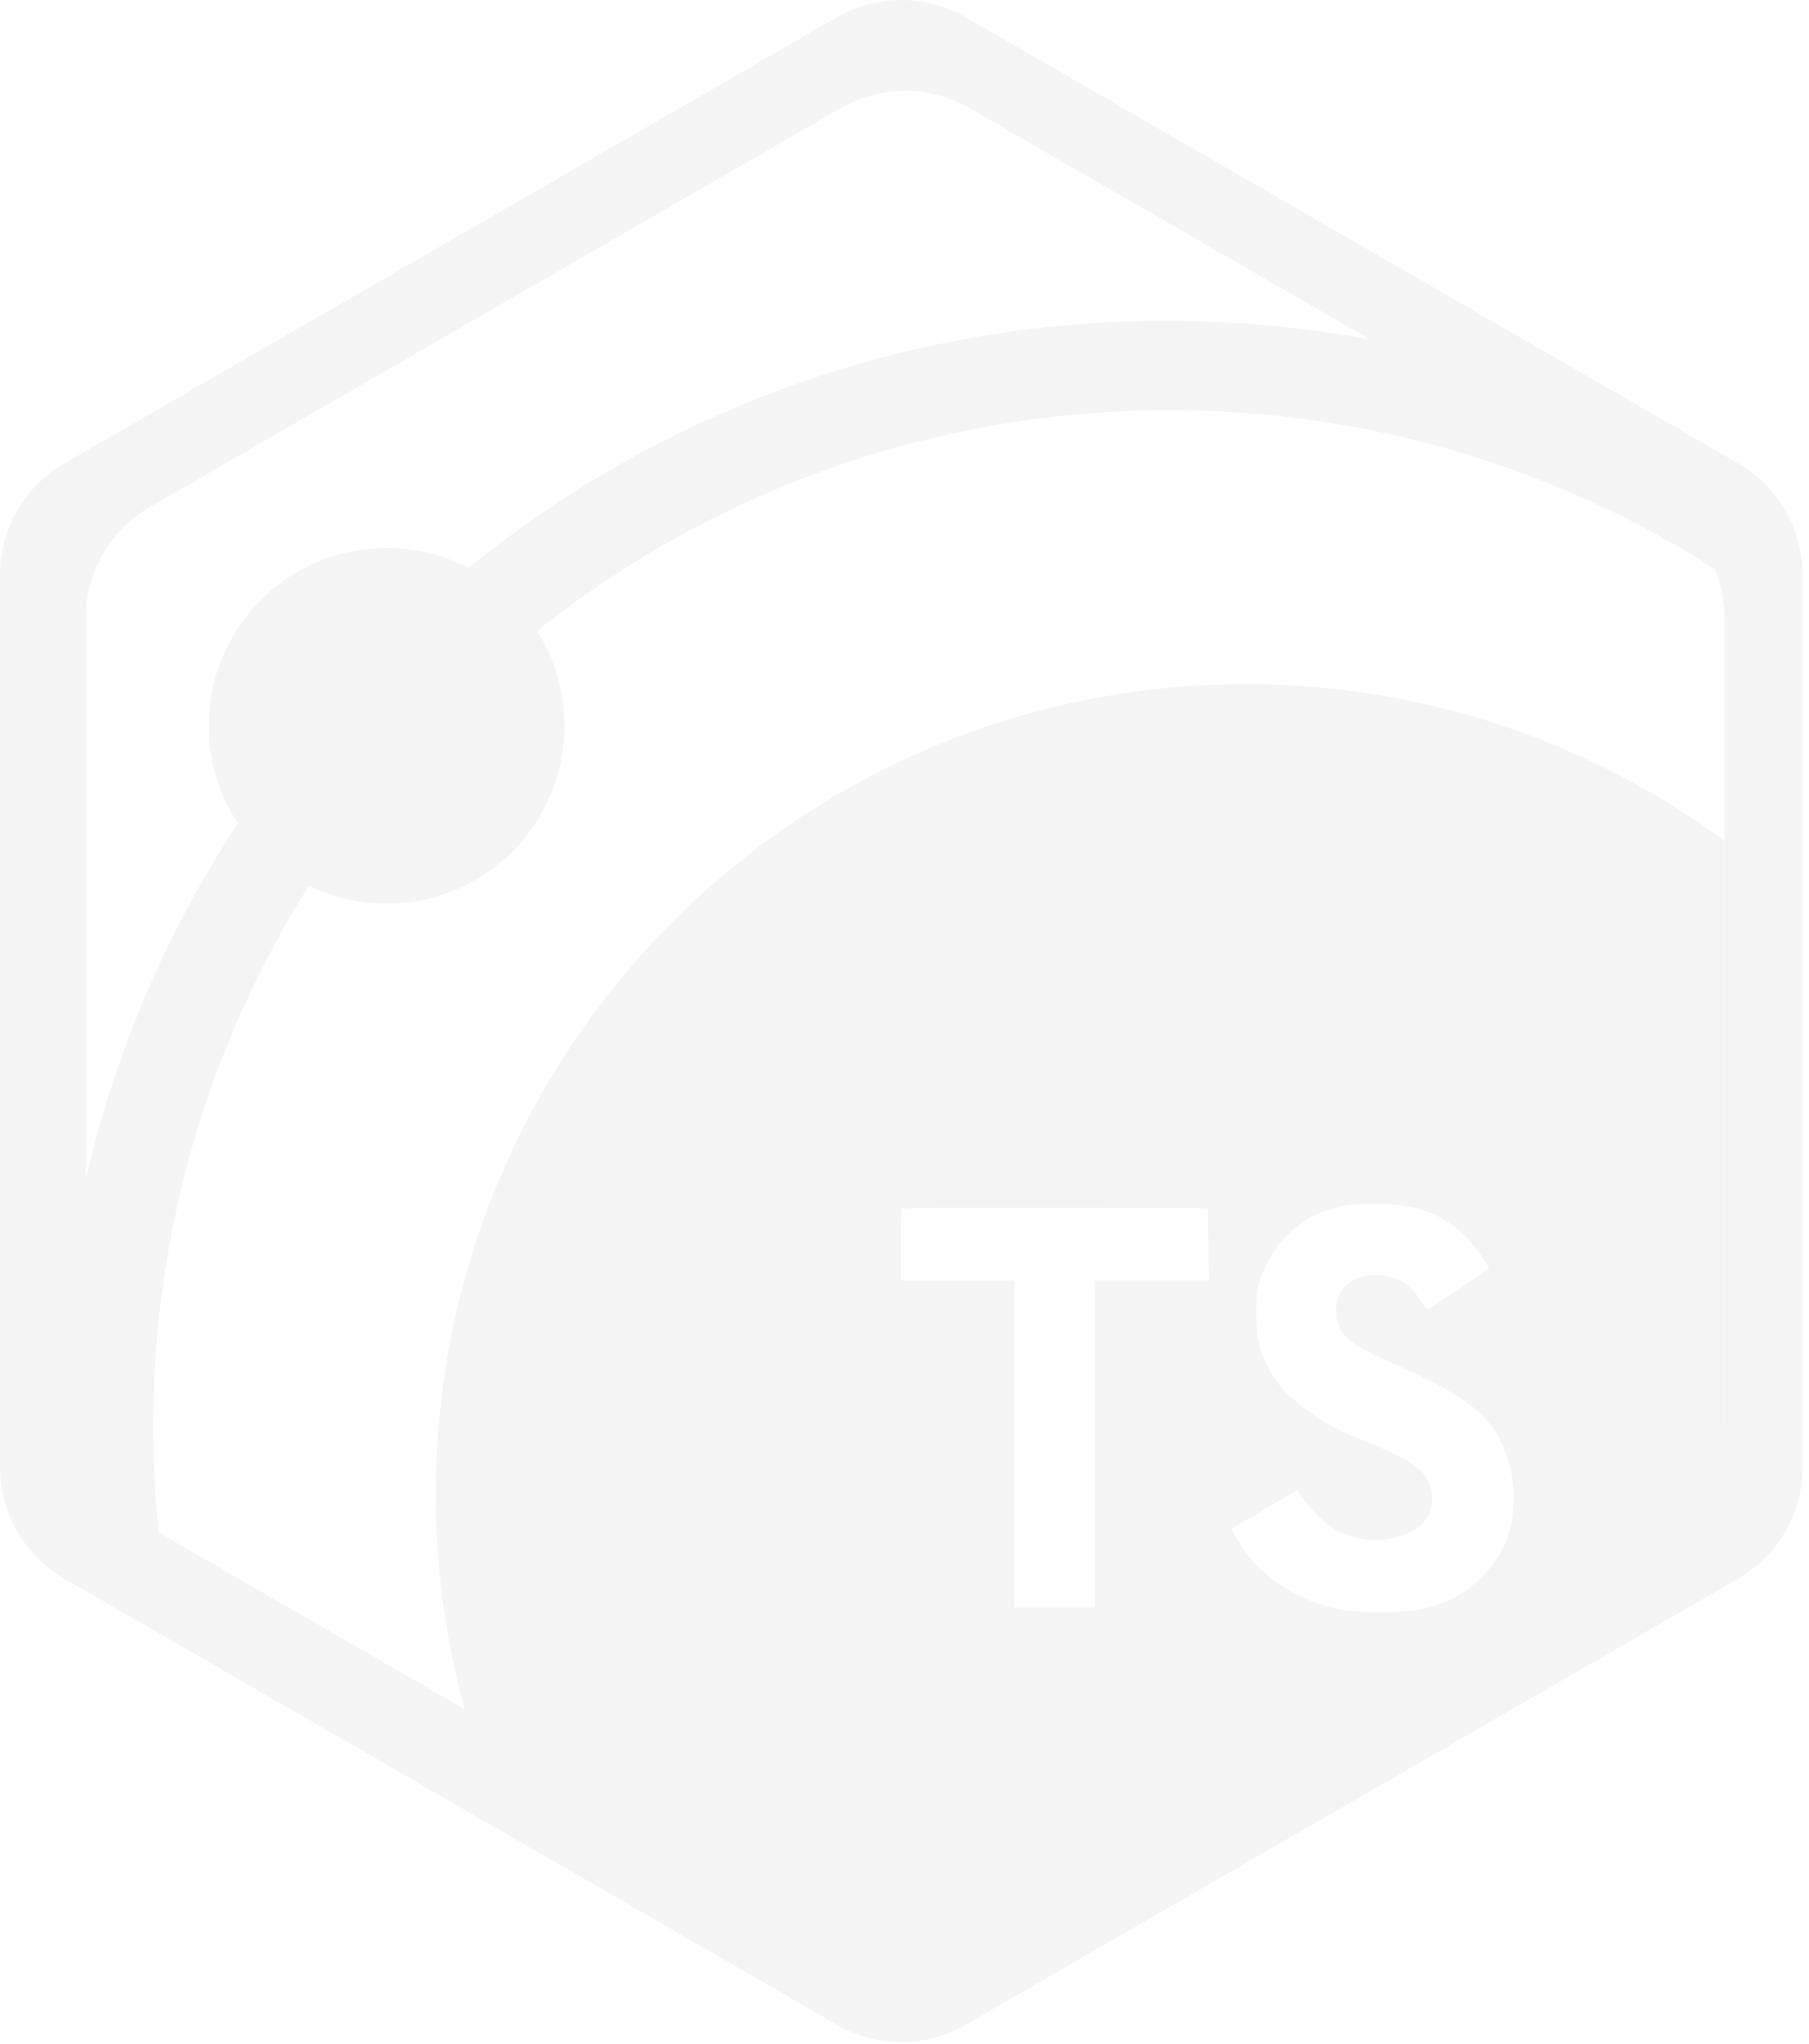
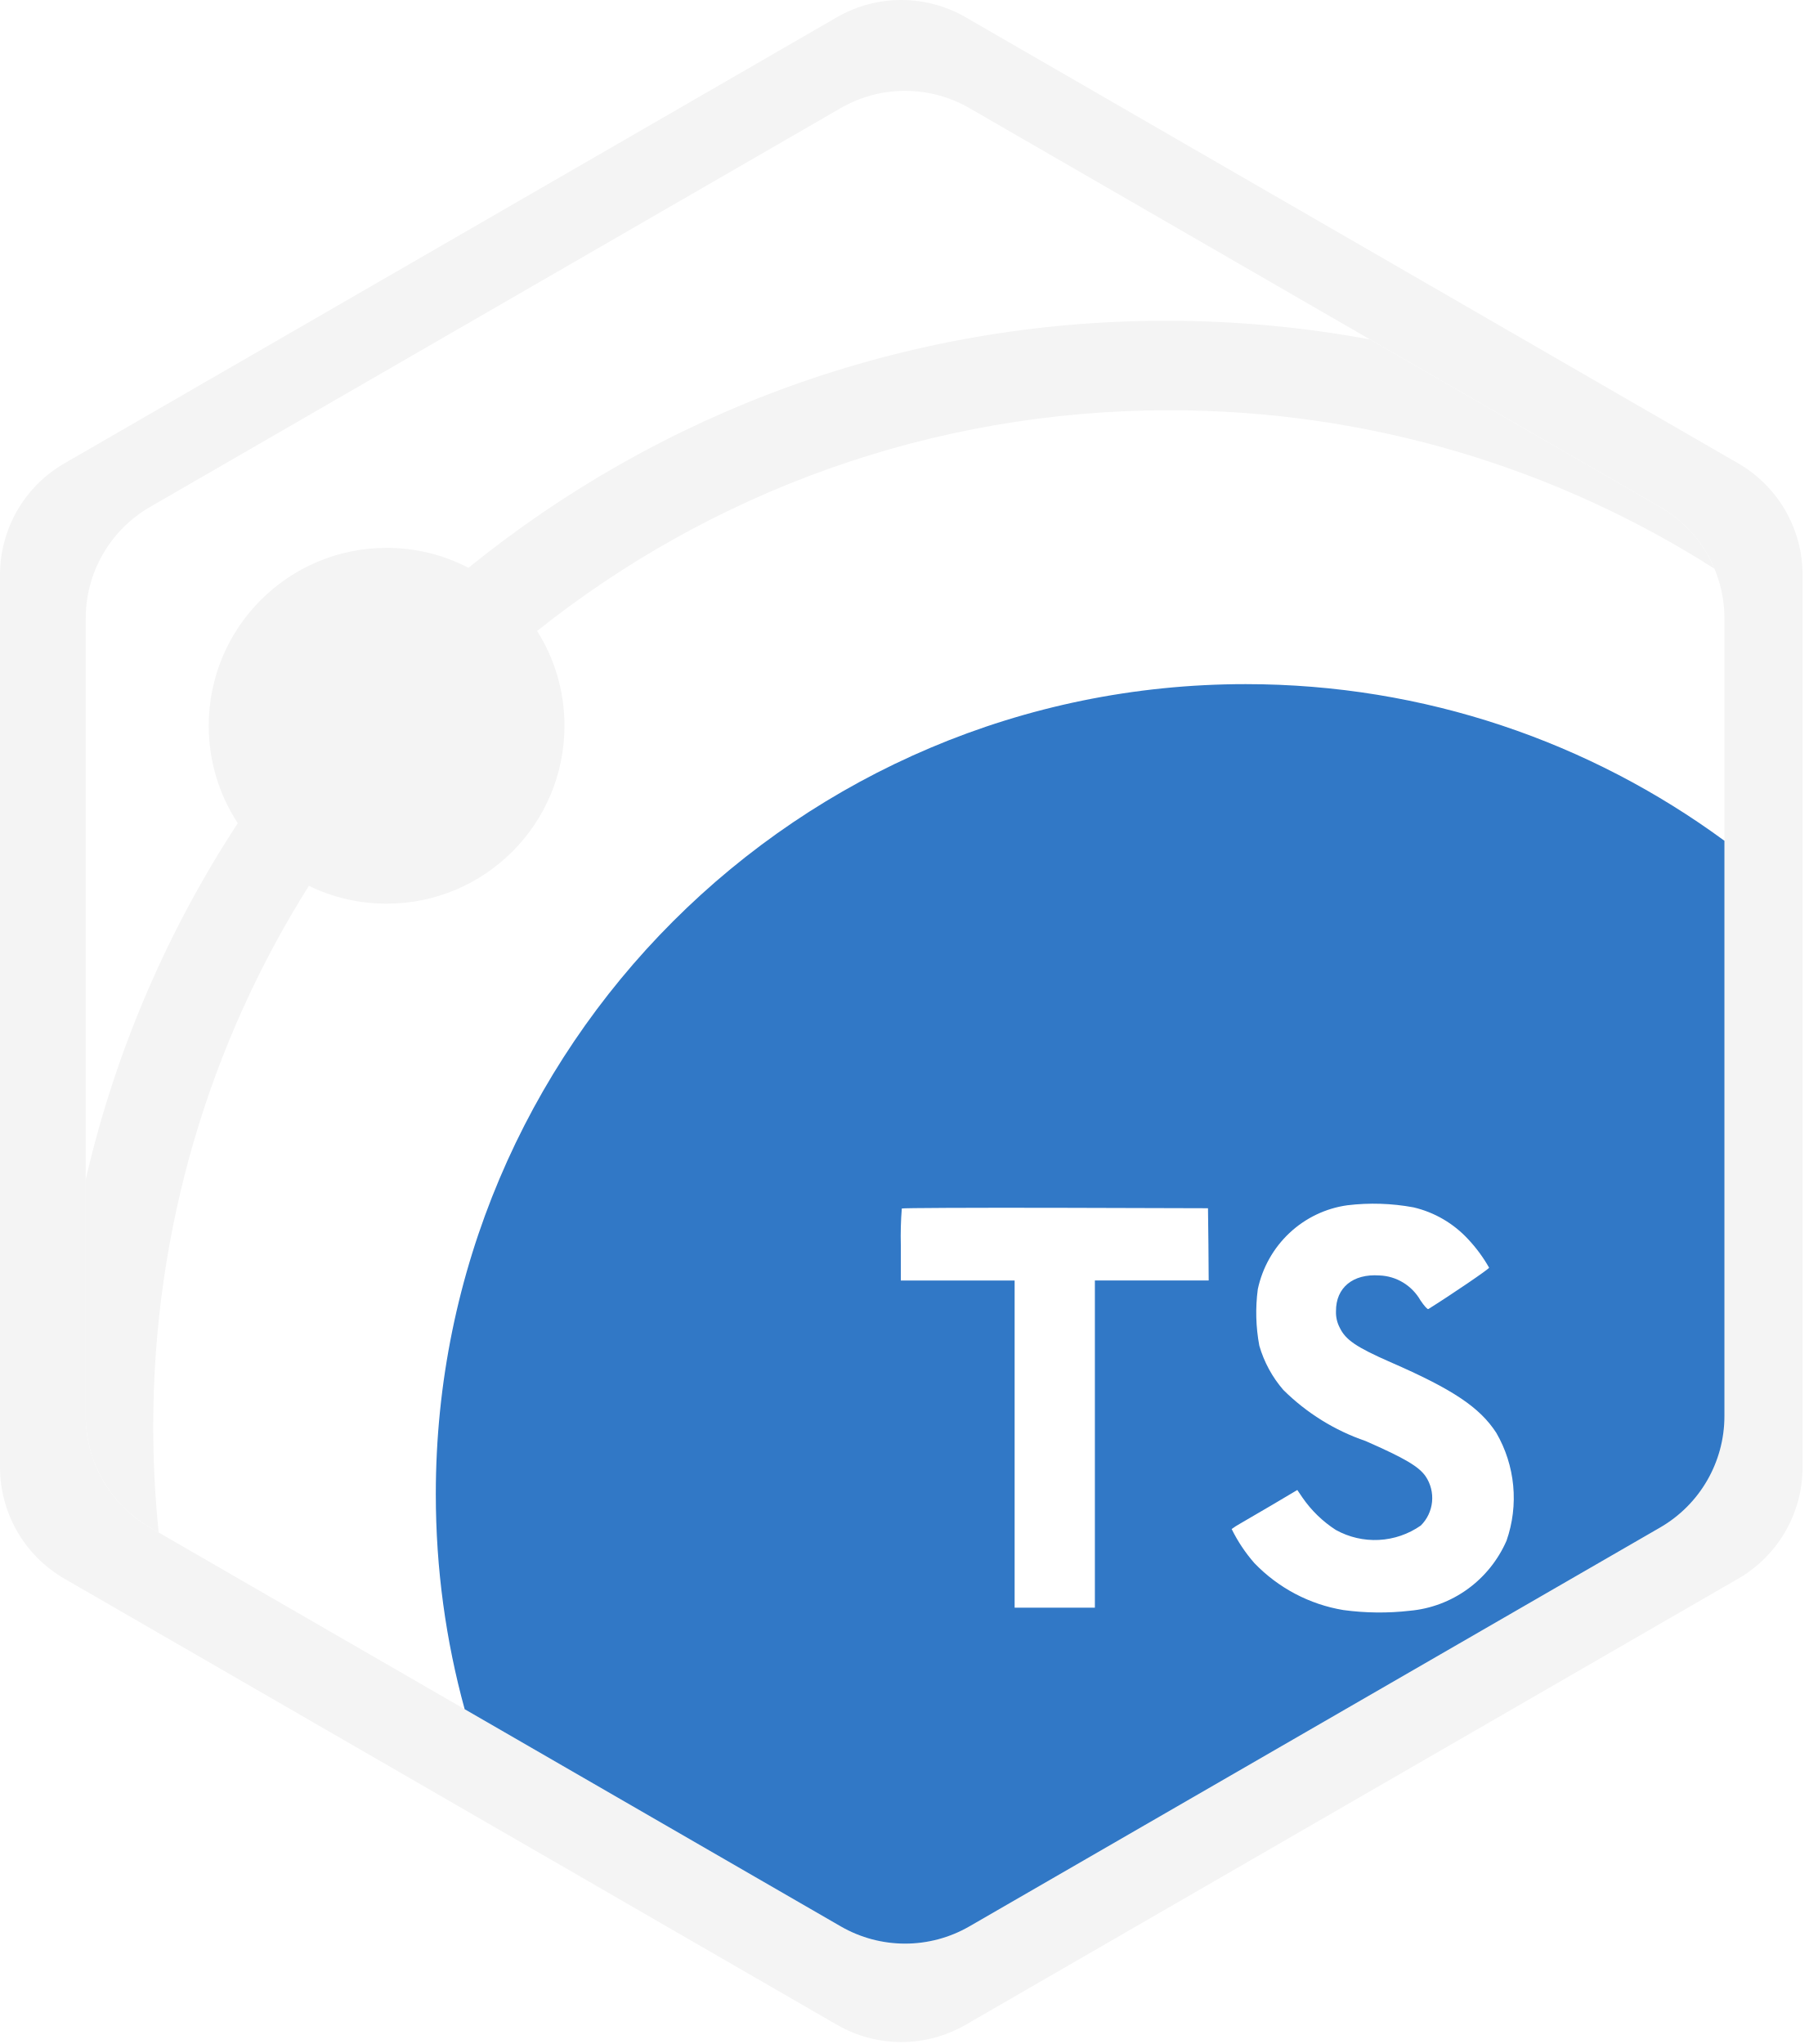
<svg xmlns="http://www.w3.org/2000/svg" width="239" height="270" viewBox="0 0 239 270" fill="none">
  <path fill-rule="evenodd" clip-rule="evenodd" d="M110.578 2.277C115.838 -0.759 122.318 -0.759 127.578 2.277L229.656 61.213C234.916 64.25 238.156 69.862 238.156 75.936V193.805C238.156 199.878 234.916 205.491 229.656 208.528L127.578 267.463C122.318 270.5 115.838 270.5 110.578 267.463L8.5 208.528C3.24 205.491 0 199.878 0 193.805V75.936C0 69.862 3.24 64.25 8.5 61.213L110.578 2.277ZM128.078 14.277C122.818 11.241 116.338 11.241 111.078 14.277L19.825 66.963C14.565 70 11.325 75.612 11.325 81.686V187.055C11.325 193.128 14.565 198.741 19.825 201.778L111.078 254.463C116.338 257.5 122.818 257.5 128.078 254.463L219.331 201.778C224.591 198.741 227.831 193.128 227.831 187.055V81.686C227.831 75.612 224.591 70 219.331 66.963L128.078 14.277Z" fill="#f4f4f4" />
-   <path fill-rule="evenodd" clip-rule="evenodd" d="M164.578 90.37C188.243 90.37 210.113 98.054 227.831 111.061V187.055C227.831 193.128 224.591 198.741 219.331 201.777L128.078 254.463C122.818 257.5 116.338 257.5 111.078 254.463L61.391 225.775C58.906 216.73 57.578 207.205 57.578 197.37C57.578 138.276 105.484 90.37 164.578 90.37ZM186.753 159.485C183.87 158.95 180.923 158.857 178.013 159.209C175.154 159.606 172.485 160.882 170.368 162.866C168.251 164.85 166.789 167.446 166.179 170.301C165.851 172.781 165.918 175.298 166.38 177.756C167.004 179.913 168.086 181.907 169.55 183.598C172.626 186.65 176.344 188.959 180.426 190.353C185.632 192.637 187.464 193.729 188.36 195.027C189.022 196.014 189.32 197.205 189.201 198.392C189.082 199.578 188.555 200.684 187.711 201.517C186.075 202.656 184.159 203.313 182.176 203.415C180.193 203.517 178.221 203.058 176.48 202.092C174.758 200.98 173.268 199.537 172.096 197.845L171.4 196.819L168.075 198.791C166.244 199.866 164.302 200.997 163.788 201.293C163.42 201.497 163.065 201.726 162.726 201.977C163.528 203.606 164.54 205.121 165.733 206.483C168.895 209.764 173.01 211.934 177.478 212.677C180.394 213.074 183.348 213.106 186.272 212.77C189.023 212.522 191.659 211.533 193.904 209.906C196.15 208.279 197.924 206.072 199.042 203.516C199.856 201.185 200.156 198.703 199.923 196.242C199.689 193.782 198.928 191.403 197.691 189.271C195.502 185.899 191.956 183.525 183.693 179.926C179.205 177.957 177.776 176.99 177.006 175.379C176.65 174.707 176.48 173.951 176.51 173.189C176.494 170.09 178.747 168.236 182.245 168.479C183.35 168.518 184.427 168.839 185.376 169.414C186.325 169.989 187.114 170.799 187.669 171.767C188.166 172.509 188.604 172.993 188.715 172.917C191.758 171.014 196.775 167.601 196.739 167.453C195.968 166.094 195.039 164.833 193.973 163.696C192.033 161.598 189.519 160.132 186.753 159.485ZM139.427 159.544C128.342 159.524 119.2 159.561 119.145 159.637C119.018 161.239 118.975 162.848 119.015 164.455V169.149H134.052V212.361H144.655V169.14H159.692L159.657 164.36L159.599 159.601L139.427 159.544Z" fill="#f4f4f4" />
+   <path fill-rule="evenodd" clip-rule="evenodd" d="M164.578 90.37C188.243 90.37 210.113 98.054 227.831 111.061V187.055C227.831 193.128 224.591 198.741 219.331 201.777L128.078 254.463C122.818 257.5 116.338 257.5 111.078 254.463L61.391 225.775C58.906 216.73 57.578 207.205 57.578 197.37C57.578 138.276 105.484 90.37 164.578 90.37ZM186.753 159.485C183.87 158.95 180.923 158.857 178.013 159.209C175.154 159.606 172.485 160.882 170.368 162.866C168.251 164.85 166.789 167.446 166.179 170.301C165.851 172.781 165.918 175.298 166.38 177.756C167.004 179.913 168.086 181.907 169.55 183.598C172.626 186.65 176.344 188.959 180.426 190.353C185.632 192.637 187.464 193.729 188.36 195.027C189.022 196.014 189.32 197.205 189.201 198.392C189.082 199.578 188.555 200.684 187.711 201.517C186.075 202.656 184.159 203.313 182.176 203.415C180.193 203.517 178.221 203.058 176.48 202.092C174.758 200.98 173.268 199.537 172.096 197.845L171.4 196.819L168.075 198.791C166.244 199.866 164.302 200.997 163.788 201.293C163.42 201.497 163.065 201.726 162.726 201.977C163.528 203.606 164.54 205.121 165.733 206.483C168.895 209.764 173.01 211.934 177.478 212.677C180.394 213.074 183.348 213.106 186.272 212.77C189.023 212.522 191.659 211.533 193.904 209.906C196.15 208.279 197.924 206.072 199.042 203.516C199.856 201.185 200.156 198.703 199.923 196.242C199.689 193.782 198.928 191.403 197.691 189.271C195.502 185.899 191.956 183.525 183.693 179.926C179.205 177.957 177.776 176.99 177.006 175.379C176.65 174.707 176.48 173.951 176.51 173.189C176.494 170.09 178.747 168.236 182.245 168.479C183.35 168.518 184.427 168.839 185.376 169.414C186.325 169.989 187.114 170.799 187.669 171.767C188.166 172.509 188.604 172.993 188.715 172.917C191.758 171.014 196.775 167.601 196.739 167.453C195.968 166.094 195.039 164.833 193.973 163.696C192.033 161.598 189.519 160.132 186.753 159.485ZM139.427 159.544C128.342 159.524 119.2 159.561 119.145 159.637C119.018 161.239 118.975 162.848 119.015 164.455V169.149H134.052V212.361H144.655V169.14H159.692L159.657 164.36L159.599 159.601L139.427 159.544Z" fill="#3178C6" />
  <path d="M154.078 42.37C163.283 42.37 172.288 43.221 181.022 44.845L219.331 66.963C222.606 68.854 225.097 71.743 226.512 75.12C205.702 61.87 180.998 54.191 154.5 54.191C122.921 54.191 93.89 65.096 70.963 83.343C73.252 86.969 74.578 91.265 74.578 95.87C74.578 108.849 64.057 119.37 51.078 119.37C47.395 119.37 43.911 118.522 40.809 117.012C27.782 137.701 20.244 162.194 20.244 188.448C20.244 193.172 20.489 197.838 20.965 202.436L19.825 201.777C14.565 198.741 11.325 193.128 11.325 187.055V155.802C15.25 138.791 22.138 122.914 31.415 108.741C28.99 105.044 27.578 100.622 27.578 95.87C27.578 82.891 38.099 72.37 51.078 72.37C54.979 72.37 58.657 73.321 61.895 75.003C87.07 54.596 119.146 42.37 154.078 42.37Z" fill="#f4f4f4" />
</svg>
